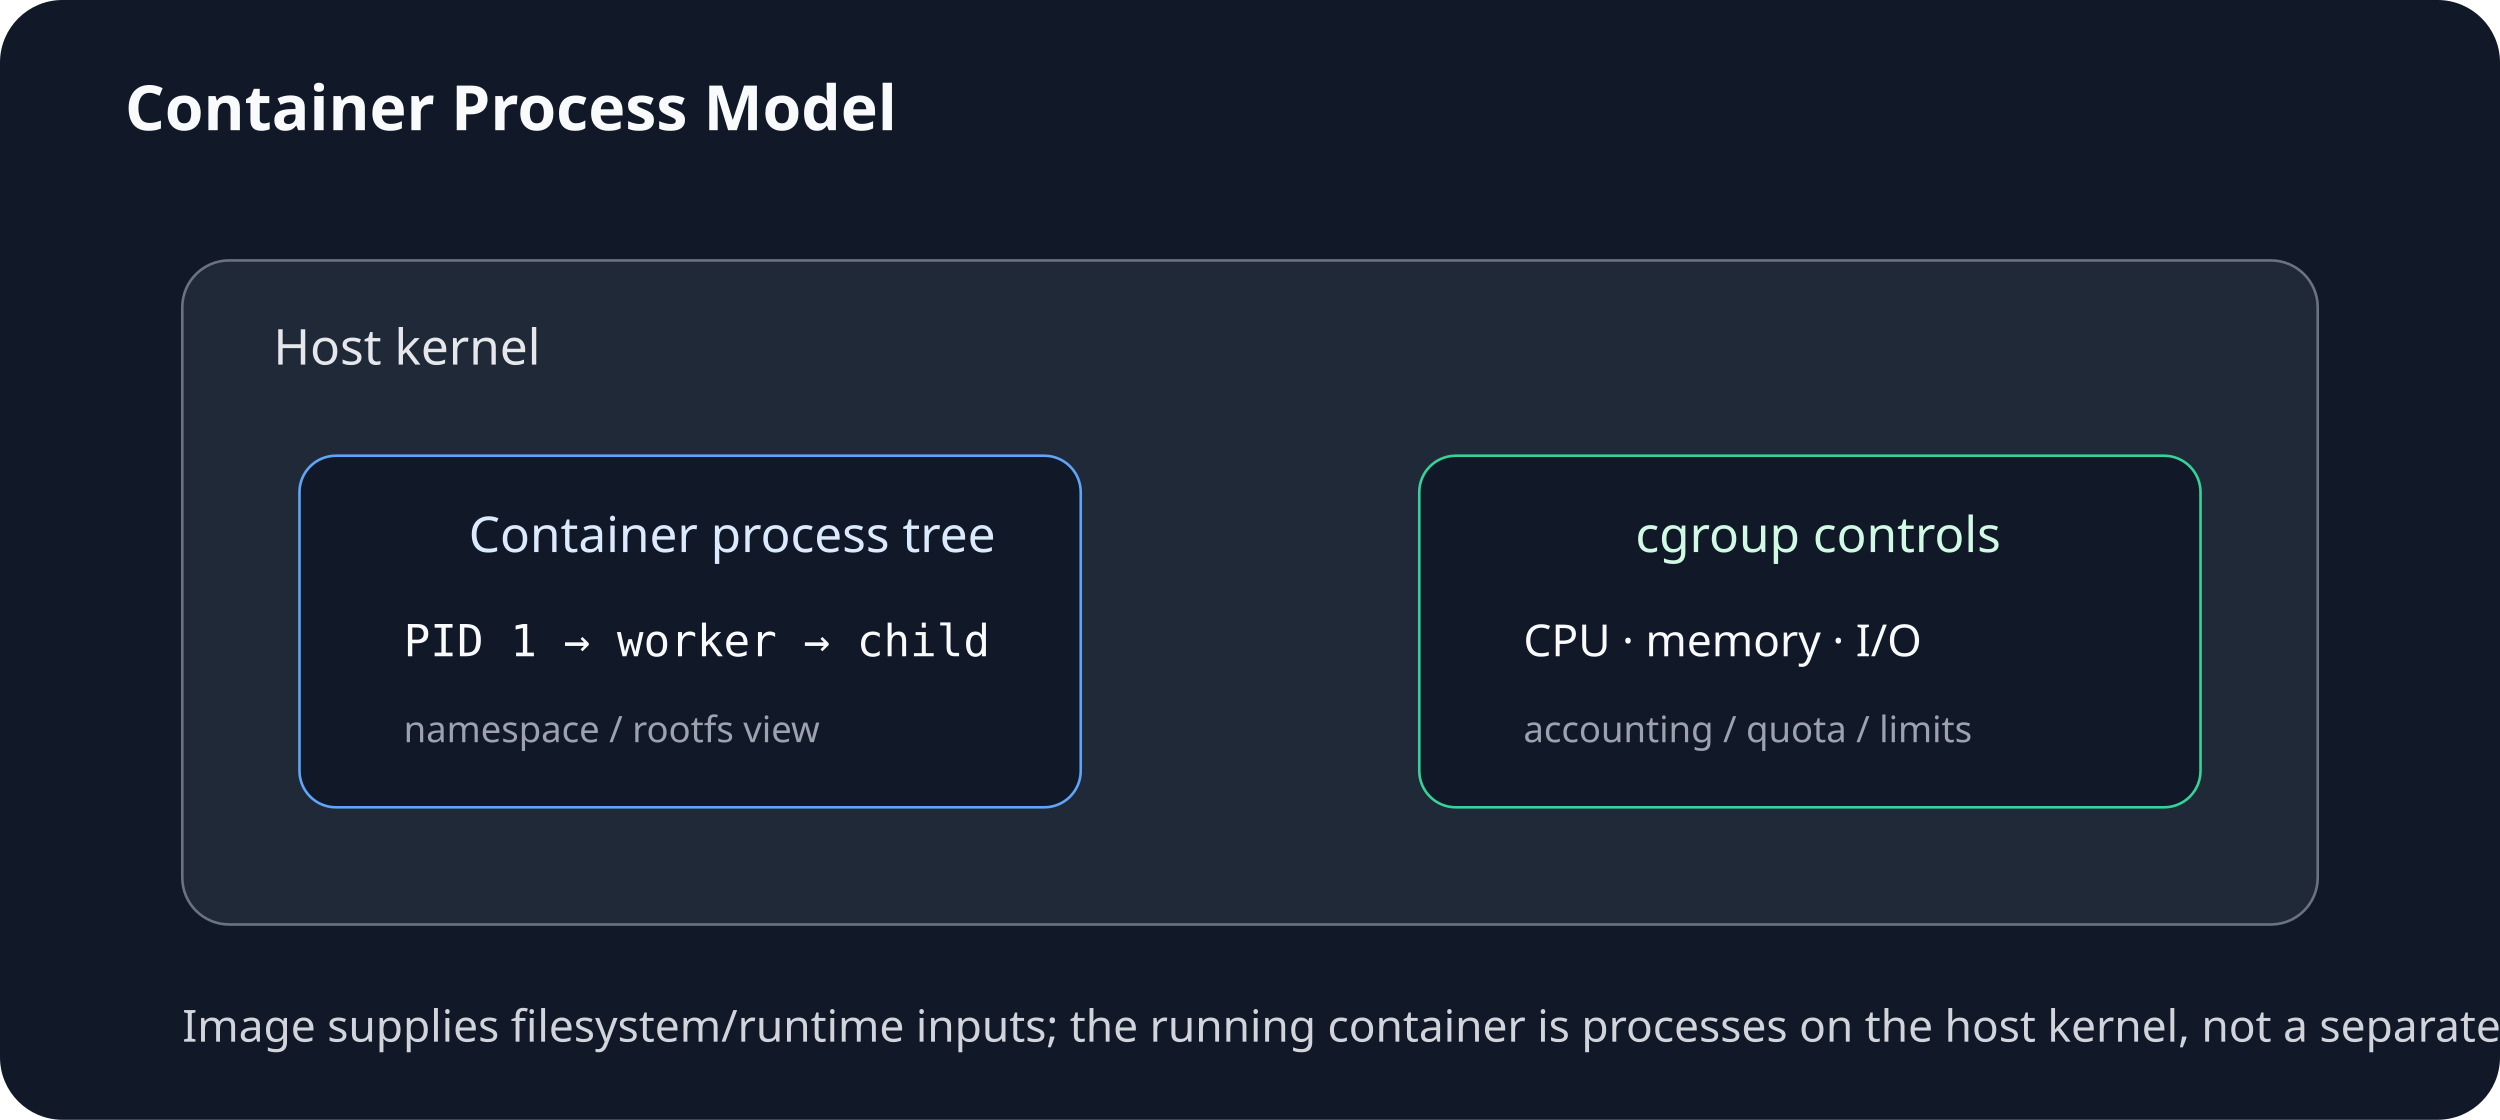
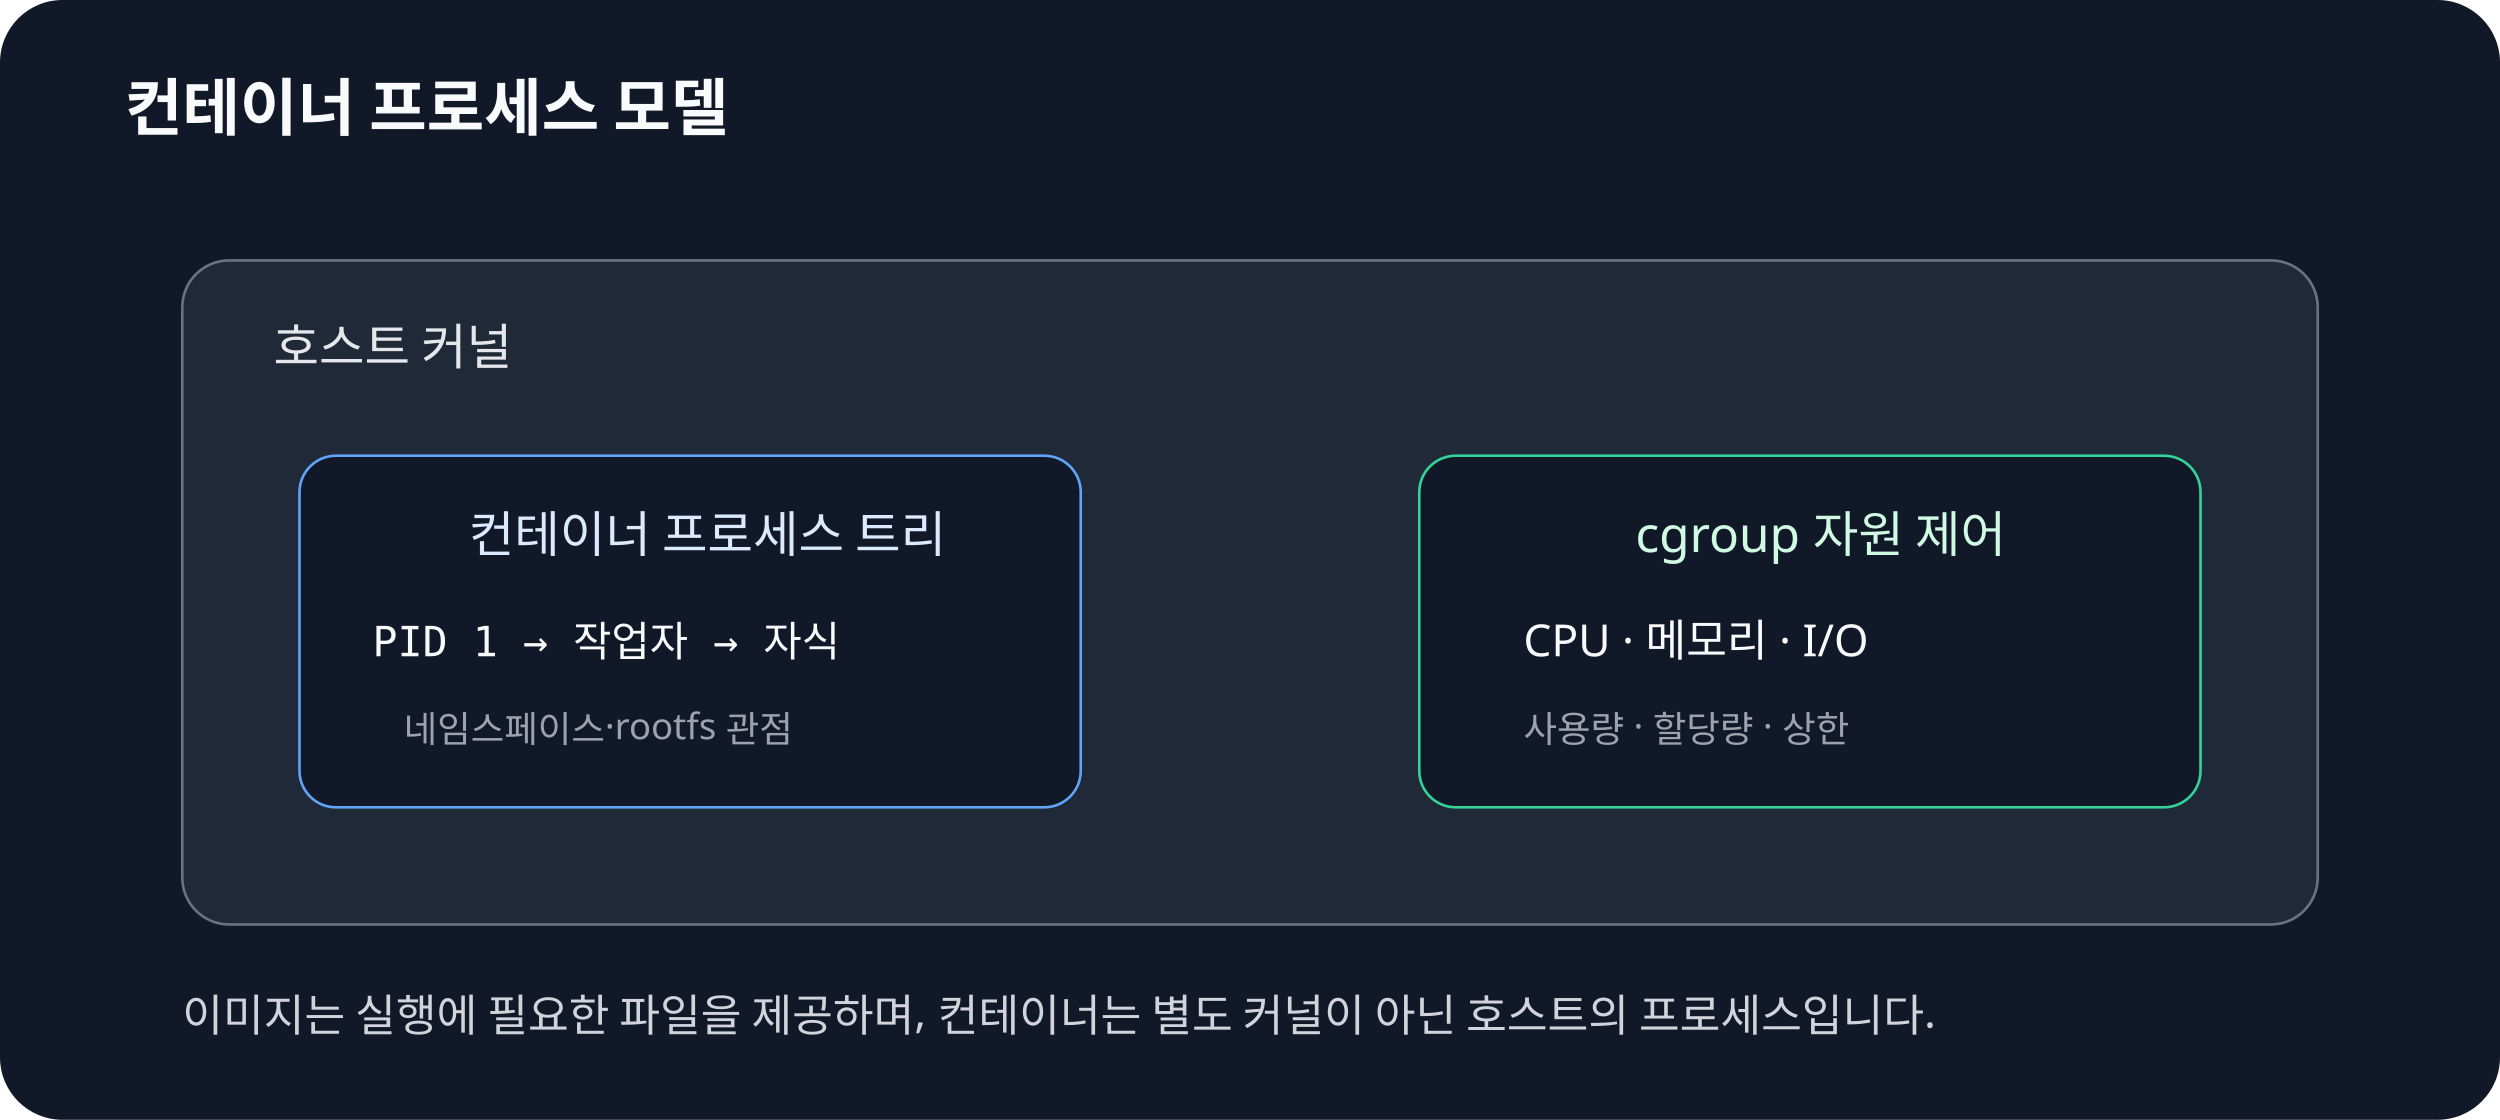
<svg xmlns="http://www.w3.org/2000/svg" role="img" aria-labelledby="os-a11y-title os-a11y-desc" width="960" height="430" viewBox="0 0 960 430">
  <rect width="960" height="430" rx="24" fill="#111827" />
-   <text x="48" y="50" fill="#f9fafb" font-size="24" font-family="sans-serif" font-weight="700">Container Process Model</text>
+   <text x="48" y="50" fill="#f9fafb" font-size="24" font-family="sans-serif" font-weight="700">컨테이너 프로세스 모델</text>
  <rect x="70" y="100" width="820" height="255" rx="18" fill="#1f2937" stroke="#6b7280" />
-   <text x="105" y="140" fill="#e5e7eb" font-size="19" font-family="sans-serif">Host kernel</text>
+   <text x="105" y="140" fill="#e5e7eb" font-size="19" font-family="sans-serif">호스트 커널</text>
  <rect x="115" y="175" width="300" height="135" rx="14" fill="#111827" stroke="#60a5fa" />
-   <text x="180" y="212" fill="#dbeafe" font-size="19" font-family="sans-serif">Container process tree</text>
-   <text x="155" y="252" fill="#f9fafb" font-size="17" font-family="monospace">PID 1 → worker → child</text>
-   <text x="155" y="285" fill="#9ca3af" font-size="14" font-family="sans-serif">namespace / rootfs view</text>
+   <text x="180" y="212" fill="#dbeafe" font-size="19" font-family="sans-serif">컨테이너 프로세스 트리</text>
+   <text x="143" y="252" fill="#f9fafb" font-size="16" font-family="monospace">PID 1 → 작업자 → 자식</text>
+   <text x="155" y="285" fill="#9ca3af" font-size="14" font-family="sans-serif">네임스페이스·rootfs 관점</text>
  <rect x="545" y="175" width="300" height="135" rx="14" fill="#111827" stroke="#34d399" />
-   <text x="628" y="212" fill="#d1fae5" font-size="19" font-family="sans-serif">cgroup controls</text>
-   <text x="585" y="252" fill="#f9fafb" font-size="17" font-family="sans-serif">CPU · memory · I/O</text>
-   <text x="585" y="285" fill="#9ca3af" font-size="14" font-family="sans-serif">accounting / quota / limits</text>
-   <text x="70" y="400" fill="#d1d5db" font-size="17" font-family="sans-serif">Image supplies filesystem/runtime inputs; the running container is processes on the host kernel, not a separate guest kernel.</text>
+   <text x="628" y="212" fill="#d1fae5" font-size="19" font-family="sans-serif">cgroup 자원 제어</text>
+   <text x="585" y="252" fill="#f9fafb" font-size="17" font-family="sans-serif">CPU · 메모리 · I/O</text>
+   <text x="585" y="285" fill="#9ca3af" font-size="14" font-family="sans-serif">사용량 · 할당량 · 상한</text>
+   <text x="70" y="396" fill="#d1d5db" font-size="17" font-family="sans-serif">이미지는 실행에 필요한 파일을 제공하며, 컨테이너는 별도 커널이 아닌 호스트의 프로세스입니다.</text>
</svg>
